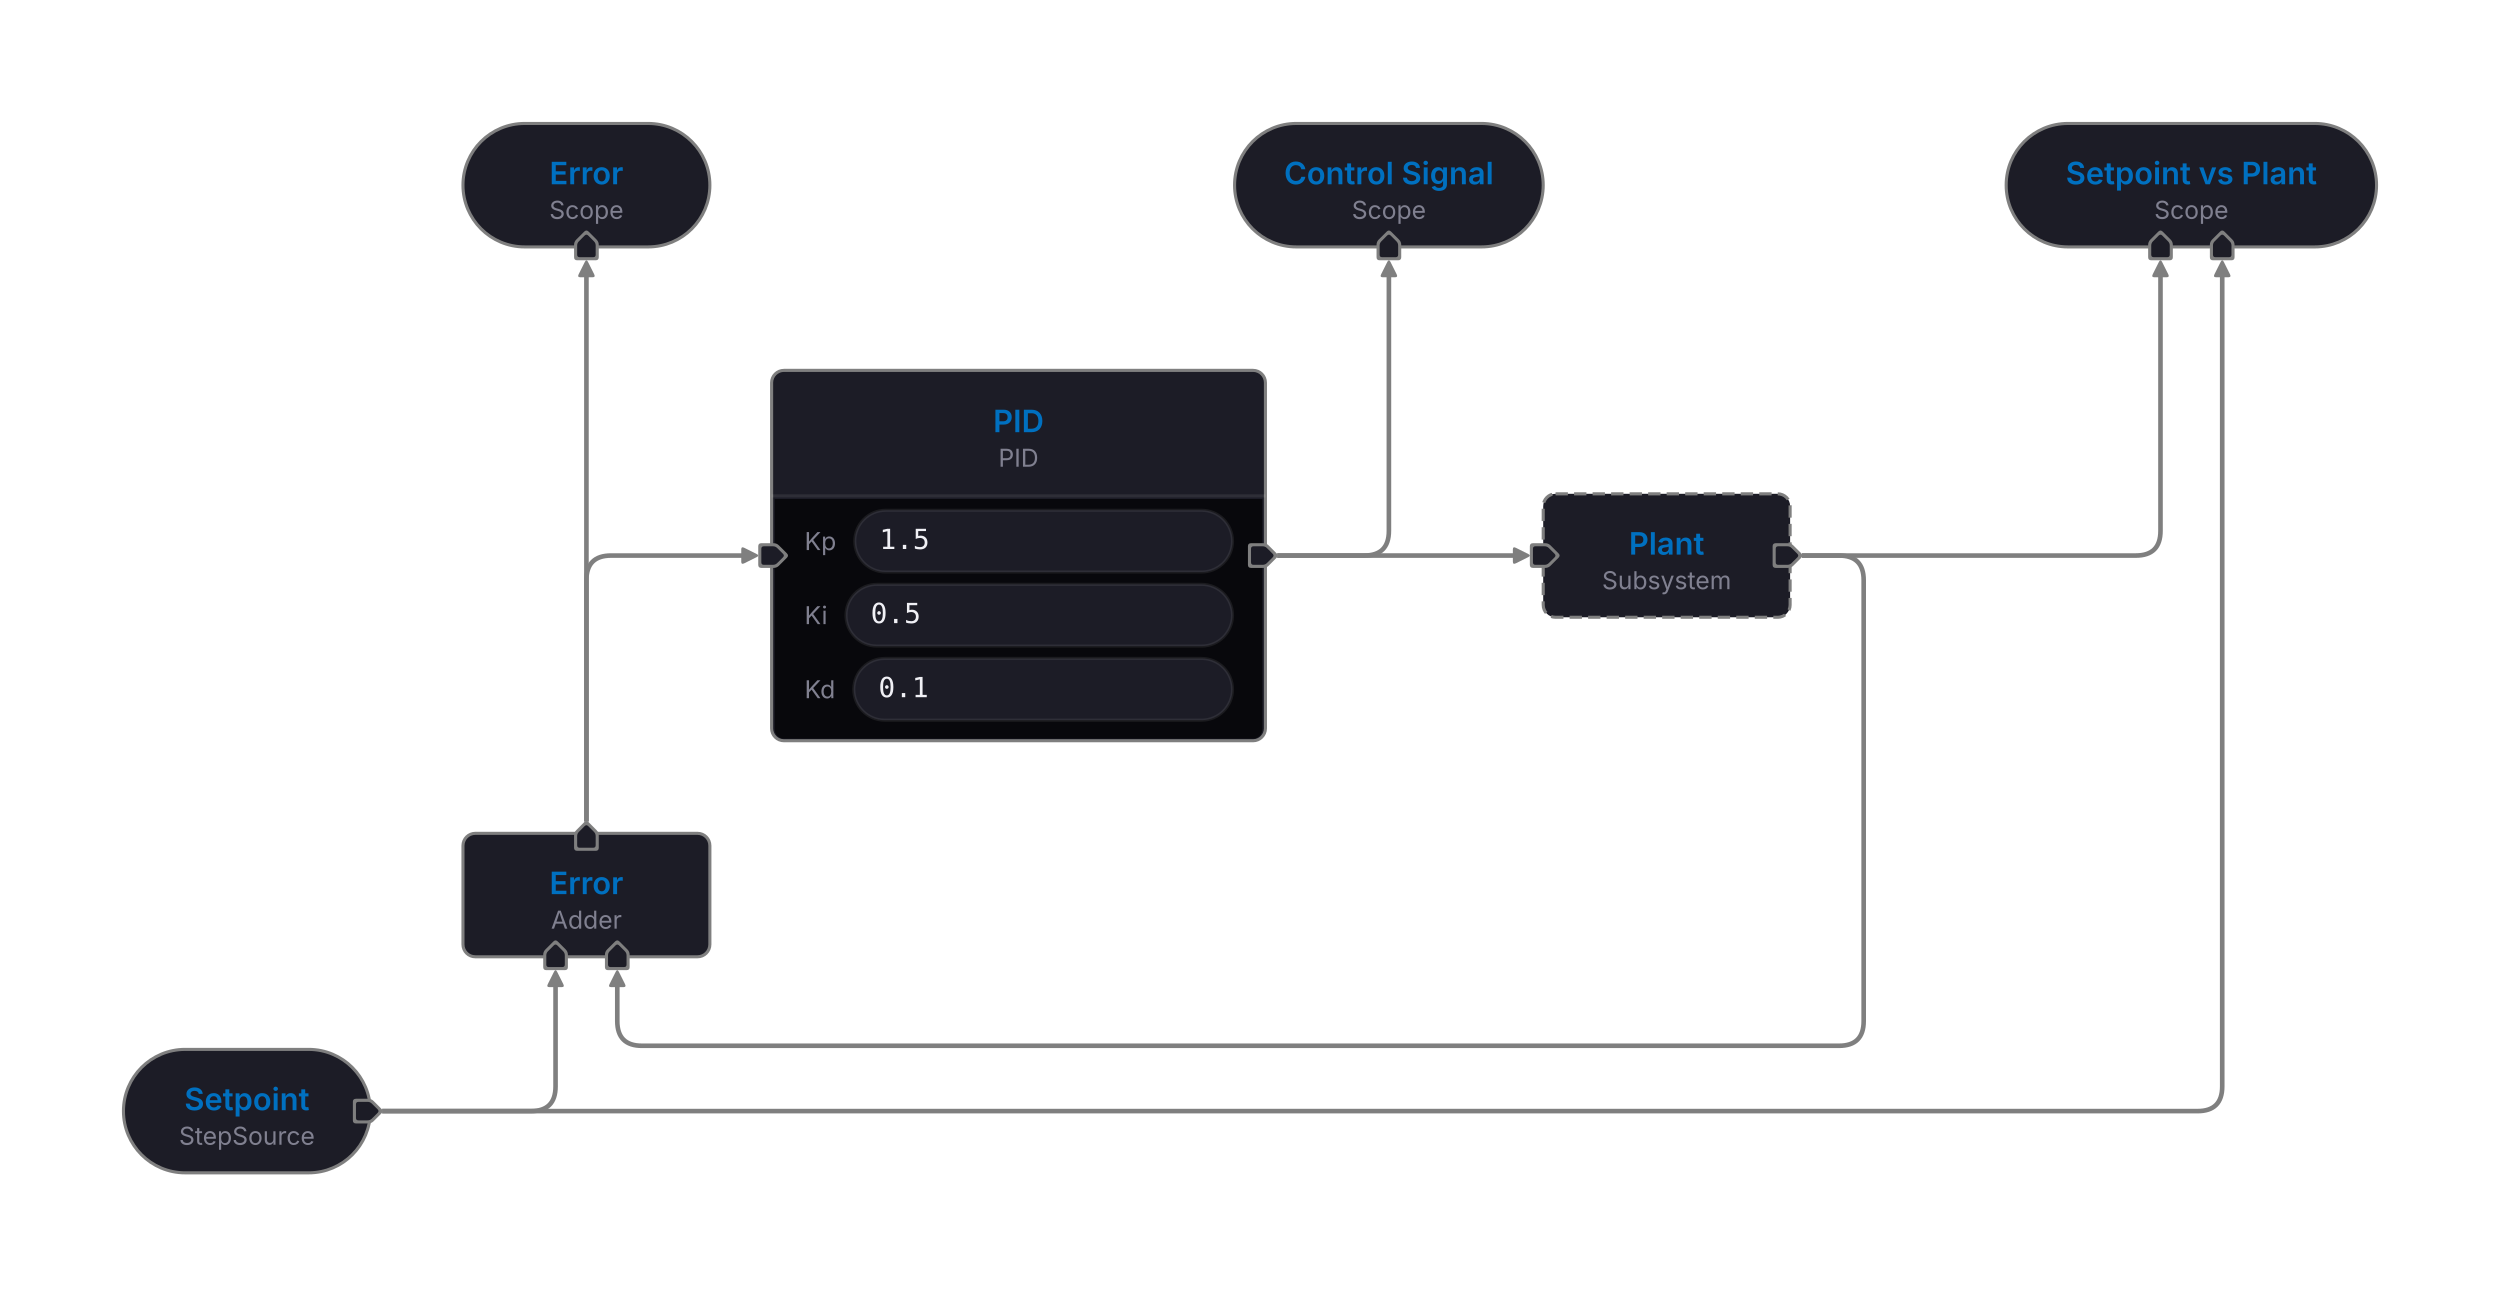
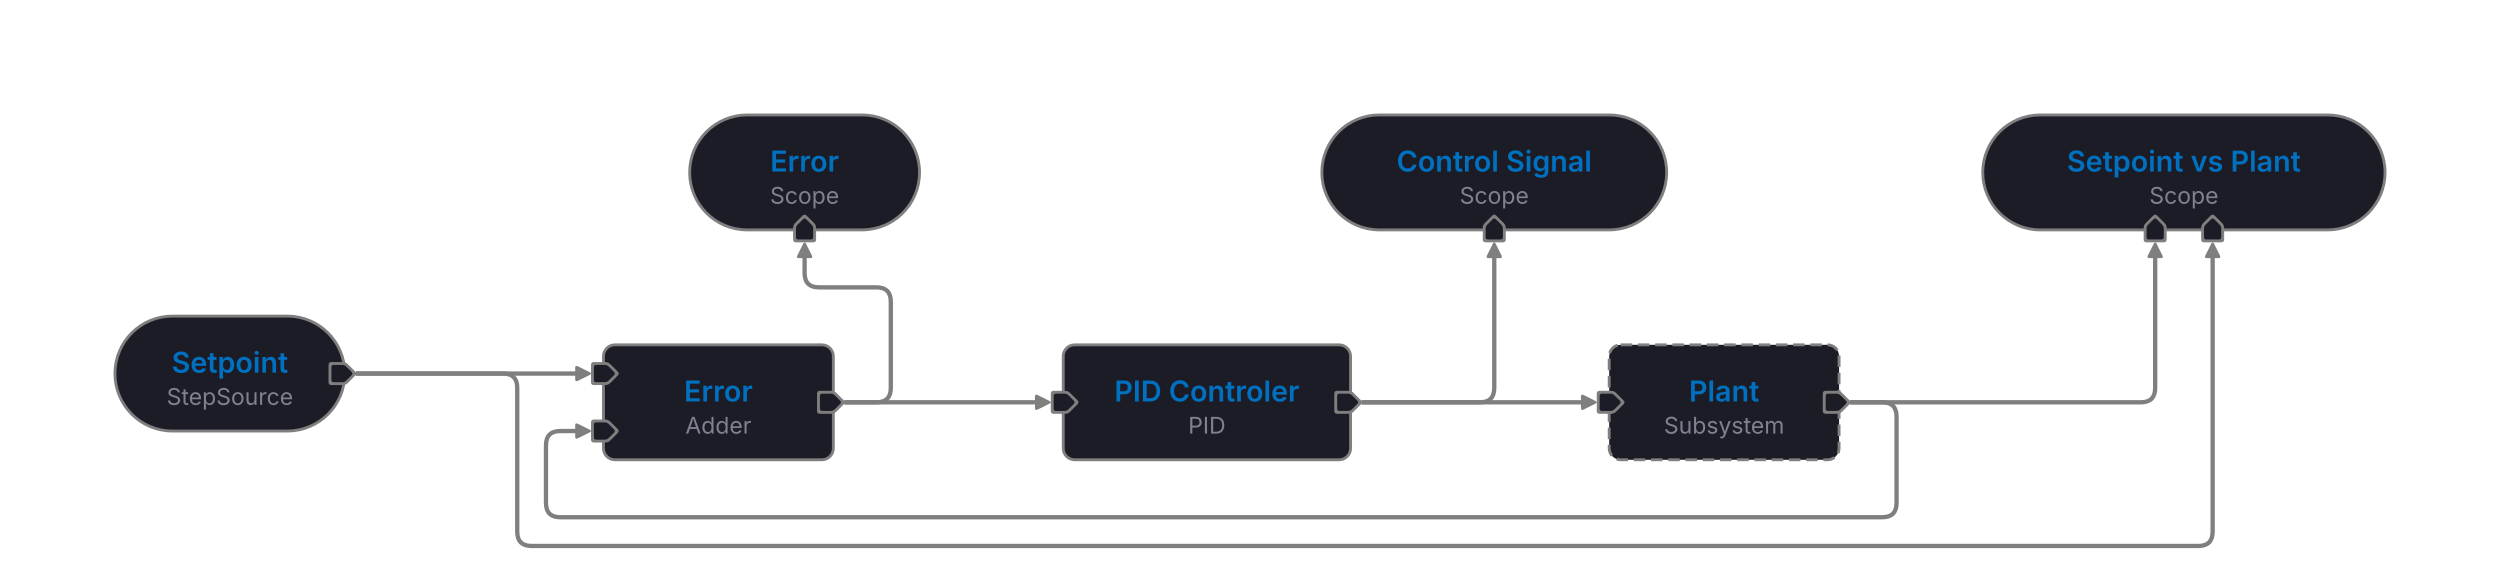
- <svg xmlns="http://www.w3.org/2000/svg" width="810" height="420" viewBox="630 120 810 420">
+ <svg xmlns="http://www.w3.org/2000/svg" width="870" height="200" viewBox="570 160 870 200">
  <g class="edges">
    <g class="edge">
-       <path d="M753.833 480L773.833 480L 802,480Q 810,480 810,472L810 458.833L810 438.833" fill="none" stroke="#7F7F7F" stroke-width="1.5" />
-       <g transform="translate(810, 438.8333) rotate(-90) translate(5, 0)">
+       <path d="M 693.833 290 L 696.917 290 Q 700 290 703.083 290 L 755 290 Q 760 290 765 290 L 771.167 290" fill="none" stroke="#7F7F7F" stroke-width="1.5" />
+       <g transform="translate(771.1667, 290) rotate(0.00002184896) translate(5, 0)">
        <path d="M -5 -2.5 L -1 -0.5 Q 0 0 -1 0.5 L -5 2.5 Q -6 3 -6 2 L -6 -2 Q -6 -3 -5 -2.5 Z" fill="#7F7F7F" />
      </g>
    </g>
    <g class="edge">
-       <path d="M820 386.167L820 366.167L 820,308Q 820,300 828,300L851.167 300L871.167 300" fill="none" stroke="#7F7F7F" stroke-width="1.5" />
-       <g transform="translate(871.1667, 300) rotate(0) translate(5, 0)">
+       <path d="M 863.833 300 L 866.917 300 Q 870 300 873.083 300 L 915 300 Q 920 300 925 300 L 931.167 300" fill="none" stroke="#7F7F7F" stroke-width="1.5" />
+       <g transform="translate(931.1667, 300) rotate(-0.0001238107) translate(5, 0)">
        <path d="M -5 -2.5 L -1 -0.5 Q 0 0 -1 0.5 L -5 2.5 Q -6 3 -6 2 L -6 -2 Q -6 -3 -5 -2.5 Z" fill="#7F7F7F" />
      </g>
    </g>
    <g class="edge">
-       <path d="M820 386.167L820 366.167L820 297.5L820 297.5L820 228.833L820 208.833" fill="none" stroke="#7F7F7F" stroke-width="1.5" />
-       <g transform="translate(820, 208.8333) rotate(-90) translate(5, 0)">
+       <path d="M 863.833 300 L 866.917 300 Q 870 300 873.083 300 L 875 300 Q 880 300 880 295 L 880 265 Q 880 260 875 260 L 855 260 Q 850 260 850 255 L 850 248.833" fill="none" stroke="#7F7F7F" stroke-width="1.5" />
+       <g transform="translate(850, 248.8334) rotate(-90.00023) translate(5, 0)">
        <path d="M -5 -2.5 L -1 -0.5 Q 0 0 -1 0.5 L -5 2.5 Q -6 3 -6 2 L -6 -2 Q -6 -3 -5 -2.5 Z" fill="#7F7F7F" />
      </g>
    </g>
    <g class="edge">
-       <path d="M1043.833 300L1063.833 300L1082.5 300L1082.5 300L1101.167 300L1121.167 300" fill="none" stroke="#7F7F7F" stroke-width="1.5" />
-       <g transform="translate(1121.167, 300) rotate(0) translate(5, 0)">
+       <path d="M 1043.833 300 L 1046.917 300 Q 1050 300 1053.083 300 L 1105 300 Q 1110 300 1115 300 L 1121.167 300" fill="none" stroke="#7F7F7F" stroke-width="1.5" />
+       <g transform="translate(1121.167, 300) rotate(-0.0001238121) translate(5, 0)">
        <path d="M -5 -2.5 L -1 -0.5 Q 0 0 -1 0.5 L -5 2.5 Q -6 3 -6 2 L -6 -2 Q -6 -3 -5 -2.5 Z" fill="#7F7F7F" />
      </g>
    </g>
    <g class="edge">
-       <path d="M1213.833 300L 1225.833,300Q 1233.833,300 1233.833,308L 1233.833,450.833Q 1233.833,458.833 1225.833,458.833L 838,458.833Q 830,458.833 830,450.833L830 438.833" fill="none" stroke="#7F7F7F" stroke-width="1.5" />
-       <g transform="translate(830, 438.8333) rotate(-90) translate(5, 0)">
+       <path d="M 1213.833 300 L 1216.917 300 Q 1220 300 1223.083 300 L 1225 300 Q 1230 300 1230 305 L 1230 335 Q 1230 340 1225 340 L 765 340 Q 760 340 760 335 L 760 315 Q 760 310 765 310 L 771.167 310" fill="none" stroke="#7F7F7F" stroke-width="1.5" />
+       <g transform="translate(771.1667, 310) rotate(0.00009467884) translate(5, 0)">
        <path d="M -5 -2.5 L -1 -0.5 Q 0 0 -1 0.5 L -5 2.5 Q -6 3 -6 2 L -6 -2 Q -6 -3 -5 -2.5 Z" fill="#7F7F7F" />
      </g>
    </g>
    <g class="edge">
-       <path d="M1043.833 300L1063.833 300L 1072,300Q 1080,300 1080,292L1080 228.833L1080 208.833" fill="none" stroke="#7F7F7F" stroke-width="1.5" />
-       <g transform="translate(1080, 208.8333) rotate(-90) translate(5, 0)">
+       <path d="M 1043.833 300 L 1046.917 300 Q 1050 300 1053.083 300 L 1085 300 Q 1090 300 1090 295 L 1090 265 Q 1090 260 1090 255 L 1090 248.833" fill="none" stroke="#7F7F7F" stroke-width="1.5" />
+       <g transform="translate(1090, 248.8334) rotate(-90.00016) translate(5, 0)">
        <path d="M -5 -2.5 L -1 -0.5 Q 0 0 -1 0.5 L -5 2.5 Q -6 3 -6 2 L -6 -2 Q -6 -3 -5 -2.5 Z" fill="#7F7F7F" />
      </g>
    </g>
    <g class="edge">
-       <path d="M1213.833 300L1233.833 300L 1322,300Q 1330,300 1330,292L1330 228.833L1330 208.833" fill="none" stroke="#7F7F7F" stroke-width="1.5" />
-       <g transform="translate(1330, 208.8333) rotate(-90) translate(5, 0)">
+       <path d="M 1213.833 300 L 1216.917 300 Q 1220 300 1223.083 300 L 1315 300 Q 1320 300 1320 295 L 1320 265 Q 1320 260 1320 255 L 1320 248.833" fill="none" stroke="#7F7F7F" stroke-width="1.5" />
+       <g transform="translate(1320, 248.8334) rotate(-89.99998) translate(5, 0)">
        <path d="M -5 -2.5 L -1 -0.5 Q 0 0 -1 0.5 L -5 2.5 Q -6 3 -6 2 L -6 -2 Q -6 -3 -5 -2.5 Z" fill="#7F7F7F" />
      </g>
    </g>
    <g class="edge">
-       <path d="M753.833 480L773.833 480L 1342,480Q 1350,480 1350,472L1350 228.833L1350 208.833" fill="none" stroke="#7F7F7F" stroke-width="1.5" />
-       <g transform="translate(1350, 208.8333) rotate(-90) translate(5, 0)">
+       <path d="M 693.833 290 L 696.917 290 Q 700 290 703.083 290 L 745 290 Q 750 290 750 295 L 750 345 Q 750 350 755 350 L 1335 350 Q 1340 350 1340 345 L 1340 265 Q 1340 260 1340 255 L 1340 248.833" fill="none" stroke="#7F7F7F" stroke-width="1.5" />
+       <g transform="translate(1340, 248.8334) rotate(-89.99991) translate(5, 0)">
        <path d="M -5 -2.5 L -1 -0.5 Q 0 0 -1 0.5 L -5 2.5 Q -6 3 -6 2 L -6 -2 Q -6 -3 -5 -2.5 Z" fill="#7F7F7F" />
      </g>
    </g>
  </g>
  <g class="nodes">
    <g class="node" data-id="setpoint">
-       <rect x="670" y="460" width="80" height="40" rx="20" fill="#1c1c26" />
-       <rect x="670" y="460" width="80" height="40" rx="20" fill="none" stroke="#7F7F7F" stroke-width="1" />
-       <text x="710" y="476" text-anchor="middle" dominant-baseline="middle" fill="#0070C0" font-size="10" font-weight="600" font-family="system-ui, -apple-system, sans-serif">Setpoint</text>
-       <text x="710" y="488" text-anchor="middle" dominant-baseline="middle" fill="#808090" font-size="8" font-family="system-ui, -apple-system, sans-serif">StepSource</text>
-       <g transform="translate(744.33, 476.00)">
+       <rect x="610" y="270" width="80" height="40" rx="20" fill="#1c1c26" />
+       <rect x="610" y="270" width="80" height="40" rx="20" fill="none" stroke="#7F7F7F" stroke-width="1" />
+       <text x="650" y="286" text-anchor="middle" dominant-baseline="middle" fill="#0070C0" font-size="10" font-weight="600" font-family="system-ui, -apple-system, sans-serif">Setpoint</text>
+       <text x="650" y="298" text-anchor="middle" dominant-baseline="middle" fill="#808090" font-size="8" font-family="system-ui, -apple-system, sans-serif">StepSource</text>
+       <g transform="translate(684.33, 286.00)">
        <path d="M 1.00 0.00 L 5.00 0.00 Q 6.00 0.00 6.71 0.71 L 9.29 3.29 Q 10.00 4.00 9.29 4.71 L 6.71 7.29 Q 6.00 8.00 5.00 8.00 L 1.00 8.00 Q 0.00 8.00 0.00 7.00 L 0.00 1.00 Q 0.00 0.00 1.00 0.00 Z" fill="#7F7F7F" />
        <path d="M 0.80 0.00 L 3.79 0.00 Q 4.59 0.00 5.15 0.57 L 7.02 2.43 Q 7.59 3.00 7.02 3.57 L 5.15 5.43 Q 4.59 6.00 3.79 6.00 L 0.80 6.00 Q 0.00 6.00 0.00 5.20 L 0.00 0.80 Q 0.00 0.00 0.80 0.00 Z" fill="#1c1c26" transform="translate(1, 1)" />
      </g>
    </g>
    <g class="node" data-id="error">
-       <rect x="780" y="390" width="80" height="40" rx="4" fill="#1c1c26" />
-       <rect x="780" y="390" width="80" height="40" rx="4" fill="none" stroke="#7F7F7F" stroke-width="1" />
-       <text x="820" y="406" text-anchor="middle" dominant-baseline="middle" fill="#0070C0" font-size="10" font-weight="600" font-family="system-ui, -apple-system, sans-serif">Error</text>
-       <text x="820" y="418" text-anchor="middle" dominant-baseline="middle" fill="#808090" font-size="8" font-family="system-ui, -apple-system, sans-serif">Adder</text>
-       <g transform="translate(806.00, 424.33)">
-         <path d="M 4.71 0.71 L 7.29 3.29 Q 8.00 4.00 8.00 5.00 L 8.00 9.00 Q 8.00 10.00 7.00 10.00 L 1.00 10.00 Q 0.00 10.00 0.00 9.00 L 0.00 5.00 Q 0.00 4.00 0.71 3.29 L 3.29 0.71 Q 4.00 0.00 4.71 0.71 Z" fill="#7F7F7F" />
-         <path d="M 3.57 0.98 L 5.43 2.85 Q 6.00 3.41 6.00 4.21 L 6.00 7.20 Q 6.00 8.00 5.20 8.00 L 0.80 8.00 Q 0.00 8.00 0.00 7.20 L 0.00 4.21 Q 0.00 3.41 0.57 2.85 L 2.43 0.98 Q 3.00 0.41 3.57 0.98 Z" fill="#1c1c26" transform="translate(1, 1)" />
+       <rect x="780" y="280" width="80" height="40" rx="4" fill="#1c1c26" />
+       <rect x="780" y="280" width="80" height="40" rx="4" fill="none" stroke="#7F7F7F" stroke-width="1" />
+       <text x="820" y="296" text-anchor="middle" dominant-baseline="middle" fill="#0070C0" font-size="10" font-weight="600" font-family="system-ui, -apple-system, sans-serif">Error</text>
+       <text x="820" y="308" text-anchor="middle" dominant-baseline="middle" fill="#808090" font-size="8" font-family="system-ui, -apple-system, sans-serif">Adder</text>
+       <g transform="translate(775.67, 286.00)">
+         <path d="M 1.00 0.00 L 5.00 0.00 Q 6.00 0.00 6.71 0.71 L 9.29 3.29 Q 10.00 4.00 9.29 4.71 L 6.71 7.29 Q 6.00 8.00 5.00 8.00 L 1.00 8.00 Q 0.00 8.00 0.00 7.00 L 0.00 1.00 Q 0.00 0.00 1.00 0.00 Z" fill="#7F7F7F" />
+         <path d="M 0.80 0.00 L 3.79 0.00 Q 4.59 0.00 5.15 0.57 L 7.02 2.43 Q 7.59 3.00 7.02 3.57 L 5.15 5.43 Q 4.59 6.00 3.79 6.00 L 0.80 6.00 Q 0.00 6.00 0.00 5.20 L 0.00 0.80 Q 0.00 0.00 0.80 0.00 Z" fill="#1c1c26" transform="translate(1, 1)" />
      </g>
-       <g transform="translate(826.00, 424.33)">
-         <path d="M 4.71 0.71 L 7.29 3.29 Q 8.00 4.00 8.00 5.00 L 8.00 9.00 Q 8.00 10.00 7.00 10.00 L 1.00 10.00 Q 0.00 10.00 0.00 9.00 L 0.00 5.00 Q 0.00 4.00 0.71 3.29 L 3.29 0.71 Q 4.00 0.00 4.71 0.71 Z" fill="#7F7F7F" />
-         <path d="M 3.57 0.98 L 5.43 2.85 Q 6.00 3.41 6.00 4.21 L 6.00 7.20 Q 6.00 8.00 5.20 8.00 L 0.80 8.00 Q 0.00 8.00 0.00 7.20 L 0.00 4.21 Q 0.00 3.41 0.57 2.85 L 2.43 0.98 Q 3.00 0.41 3.57 0.98 Z" fill="#1c1c26" transform="translate(1, 1)" />
+       <g transform="translate(775.67, 306.00)">
+         <path d="M 1.00 0.00 L 5.00 0.00 Q 6.00 0.00 6.71 0.71 L 9.29 3.29 Q 10.00 4.00 9.29 4.71 L 6.71 7.29 Q 6.00 8.00 5.00 8.00 L 1.00 8.00 Q 0.00 8.00 0.00 7.00 L 0.00 1.00 Q 0.00 0.00 1.00 0.00 Z" fill="#7F7F7F" />
+         <path d="M 0.80 0.00 L 3.79 0.00 Q 4.59 0.00 5.15 0.57 L 7.02 2.43 Q 7.59 3.00 7.02 3.57 L 5.15 5.43 Q 4.59 6.00 3.79 6.00 L 0.80 6.00 Q 0.00 6.00 0.00 5.20 L 0.00 0.80 Q 0.00 0.00 0.80 0.00 Z" fill="#1c1c26" transform="translate(1, 1)" />
      </g>
-       <g transform="translate(816.00, 385.67)">
-         <path d="M 4.71 0.71 L 7.29 3.29 Q 8.00 4.00 8.00 5.00 L 8.00 9.00 Q 8.00 10.00 7.00 10.00 L 1.00 10.00 Q 0.00 10.00 0.00 9.00 L 0.00 5.00 Q 0.00 4.00 0.71 3.29 L 3.29 0.71 Q 4.00 0.00 4.71 0.71 Z" fill="#7F7F7F" />
-         <path d="M 3.57 0.98 L 5.43 2.85 Q 6.00 3.41 6.00 4.21 L 6.00 7.20 Q 6.00 8.00 5.20 8.00 L 0.80 8.00 Q 0.00 8.00 0.00 7.20 L 0.00 4.21 Q 0.00 3.41 0.57 2.85 L 2.43 0.98 Q 3.00 0.41 3.57 0.98 Z" fill="#1c1c26" transform="translate(1, 1)" />
+       <g transform="translate(854.33, 296.00)">
+         <path d="M 1.00 0.00 L 5.00 0.00 Q 6.00 0.00 6.71 0.71 L 9.29 3.29 Q 10.00 4.00 9.29 4.71 L 6.71 7.29 Q 6.00 8.00 5.00 8.00 L 1.00 8.00 Q 0.00 8.00 0.00 7.00 L 0.00 1.00 Q 0.00 0.00 1.00 0.00 Z" fill="#7F7F7F" />
+         <path d="M 0.80 0.00 L 3.79 0.00 Q 4.59 0.00 5.15 0.57 L 7.02 2.43 Q 7.59 3.00 7.02 3.57 L 5.15 5.43 Q 4.59 6.00 3.79 6.00 L 0.80 6.00 Q 0.00 6.00 0.00 5.20 L 0.00 0.80 Q 0.00 0.00 0.80 0.00 Z" fill="#1c1c26" transform="translate(1, 1)" />
      </g>
    </g>
    <g class="node" data-id="pid">
-       <rect x="880" y="240" width="160" height="120" rx="4" fill="#1c1c26" />
-       <rect x="880" y="240" width="160" height="120" rx="4" fill="none" stroke="#7F7F7F" stroke-width="1" />
-       <text x="960" y="256.333" text-anchor="middle" dominant-baseline="middle" fill="#0070C0" font-size="10" font-weight="600" font-family="system-ui, -apple-system, sans-serif">PID</text>
-       <text x="960" y="268.333" text-anchor="middle" dominant-baseline="middle" fill="#808090" font-size="8" font-family="system-ui, -apple-system, sans-serif">PID</text>
-       <line x1="880" y1="280.667" x2="1040" y2="280.667" stroke="rgba(255, 255, 255, 0.08)" stroke-width="1" />
-       <path d="M881,281.667 h158 v74.667 a3,3 0 0 1 -3,3 h-152 a3,3 0 0 1 -3,-3 v-74.667 z" fill="#08080c" />
-       <text x="890.667" y="295.333" dominant-baseline="middle" fill="#808090" font-size="8" font-family="system-ui, -apple-system, sans-serif">Kp</text>
-       <rect x="906.948" y="285.333" width="122.385" height="20" rx="10" fill="#1c1c26" stroke="rgba(255, 255, 255, 0.08)" stroke-width="1" />
-       <text x="914.948" y="295.333" dominant-baseline="middle" fill="#f0f0f5" font-size="9" font-family="ui-monospace, monospace">1.5</text>
-       <text x="890.667" y="319.333" dominant-baseline="middle" fill="#808090" font-size="8" font-family="system-ui, -apple-system, sans-serif">Ki</text>
-       <rect x="904.104" y="309.333" width="125.229" height="20" rx="10" fill="#1c1c26" stroke="rgba(255, 255, 255, 0.08)" stroke-width="1" />
-       <text x="912.104" y="319.333" dominant-baseline="middle" fill="#f0f0f5" font-size="9" font-family="ui-monospace, monospace">0.5</text>
-       <text x="890.667" y="343.333" dominant-baseline="middle" fill="#808090" font-size="8" font-family="system-ui, -apple-system, sans-serif">Kd</text>
-       <rect x="906.625" y="333.333" width="122.708" height="20" rx="10" fill="#1c1c26" stroke="rgba(255, 255, 255, 0.08)" stroke-width="1" />
-       <text x="914.625" y="343.333" dominant-baseline="middle" fill="#f0f0f5" font-size="9" font-family="ui-monospace, monospace">0.1</text>
-       <g transform="translate(875.67, 296.00)">
+       <rect x="940" y="280" width="100" height="40" rx="4" fill="#1c1c26" />
+       <rect x="940" y="280" width="100" height="40" rx="4" fill="none" stroke="#7F7F7F" stroke-width="1" />
+       <text x="990" y="296" text-anchor="middle" dominant-baseline="middle" fill="#0070C0" font-size="10" font-weight="600" font-family="system-ui, -apple-system, sans-serif">PID Controler</text>
+       <text x="990" y="308" text-anchor="middle" dominant-baseline="middle" fill="#808090" font-size="8" font-family="system-ui, -apple-system, sans-serif">PID</text>
+       <g transform="translate(935.67, 296.00)">
        <path d="M 1.00 0.00 L 5.00 0.00 Q 6.00 0.00 6.71 0.71 L 9.29 3.29 Q 10.00 4.00 9.29 4.71 L 6.71 7.29 Q 6.00 8.00 5.00 8.00 L 1.00 8.00 Q 0.00 8.00 0.00 7.00 L 0.00 1.00 Q 0.00 0.00 1.00 0.00 Z" fill="#7F7F7F" />
        <path d="M 0.80 0.00 L 3.79 0.00 Q 4.59 0.00 5.15 0.57 L 7.02 2.43 Q 7.59 3.00 7.02 3.57 L 5.15 5.43 Q 4.59 6.00 3.79 6.00 L 0.80 6.00 Q 0.00 6.00 0.00 5.20 L 0.00 0.80 Q 0.00 0.00 0.80 0.00 Z" fill="#1c1c26" transform="translate(1, 1)" />
      </g>
      <g transform="translate(1034.33, 296.00)">
        <path d="M 1.00 0.00 L 5.00 0.00 Q 6.00 0.00 6.71 0.71 L 9.29 3.29 Q 10.00 4.00 9.29 4.71 L 6.71 7.29 Q 6.00 8.00 5.00 8.00 L 1.00 8.00 Q 0.00 8.00 0.00 7.00 L 0.00 1.00 Q 0.00 0.00 1.00 0.00 Z" fill="#7F7F7F" />
        <path d="M 0.80 0.00 L 3.79 0.00 Q 4.59 0.00 5.15 0.57 L 7.02 2.43 Q 7.59 3.00 7.02 3.57 L 5.15 5.43 Q 4.59 6.00 3.79 6.00 L 0.80 6.00 Q 0.00 6.00 0.00 5.20 L 0.00 0.80 Q 0.00 0.00 0.80 0.00 Z" fill="#1c1c26" transform="translate(1, 1)" />
      </g>
    </g>
    <g class="node" data-id="scope">
-       <rect x="1280" y="160" width="120" height="40" rx="20" fill="#1c1c26" />
-       <rect x="1280" y="160" width="120" height="40" rx="20" fill="none" stroke="#7F7F7F" stroke-width="1" />
-       <text x="1340" y="176" text-anchor="middle" dominant-baseline="middle" fill="#0070C0" font-size="10" font-weight="600" font-family="system-ui, -apple-system, sans-serif">Setpoint vs Plant</text>
-       <text x="1340" y="188" text-anchor="middle" dominant-baseline="middle" fill="#808090" font-size="8" font-family="system-ui, -apple-system, sans-serif">Scope</text>
-       <g transform="translate(1326.00, 194.33)">
+       <rect x="1260" y="200" width="140" height="40" rx="20" fill="#1c1c26" />
+       <rect x="1260" y="200" width="140" height="40" rx="20" fill="none" stroke="#7F7F7F" stroke-width="1" />
+       <text x="1330" y="216" text-anchor="middle" dominant-baseline="middle" fill="#0070C0" font-size="10" font-weight="600" font-family="system-ui, -apple-system, sans-serif">Setpoint vs Plant</text>
+       <text x="1330" y="228" text-anchor="middle" dominant-baseline="middle" fill="#808090" font-size="8" font-family="system-ui, -apple-system, sans-serif">Scope</text>
+       <g transform="translate(1316.00, 234.33)">
        <path d="M 4.71 0.71 L 7.29 3.29 Q 8.00 4.00 8.00 5.00 L 8.00 9.00 Q 8.00 10.00 7.00 10.00 L 1.00 10.00 Q 0.00 10.00 0.00 9.00 L 0.00 5.00 Q 0.00 4.00 0.71 3.29 L 3.29 0.71 Q 4.00 0.00 4.71 0.71 Z" fill="#7F7F7F" />
        <path d="M 3.57 0.98 L 5.43 2.85 Q 6.00 3.41 6.00 4.21 L 6.00 7.20 Q 6.00 8.00 5.20 8.00 L 0.80 8.00 Q 0.00 8.00 0.00 7.20 L 0.00 4.21 Q 0.00 3.41 0.57 2.85 L 2.43 0.98 Q 3.00 0.41 3.57 0.98 Z" fill="#1c1c26" transform="translate(1, 1)" />
      </g>
-       <g transform="translate(1346.00, 194.33)">
+       <g transform="translate(1336.00, 234.33)">
        <path d="M 4.71 0.71 L 7.29 3.29 Q 8.00 4.00 8.00 5.00 L 8.00 9.00 Q 8.00 10.00 7.00 10.00 L 1.00 10.00 Q 0.00 10.00 0.00 9.00 L 0.00 5.00 Q 0.00 4.00 0.71 3.29 L 3.29 0.71 Q 4.00 0.00 4.71 0.71 Z" fill="#7F7F7F" />
        <path d="M 3.57 0.98 L 5.43 2.85 Q 6.00 3.41 6.00 4.21 L 6.00 7.20 Q 6.00 8.00 5.20 8.00 L 0.80 8.00 Q 0.00 8.00 0.00 7.20 L 0.00 4.21 Q 0.00 3.41 0.57 2.85 L 2.43 0.98 Q 3.00 0.41 3.57 0.98 Z" fill="#1c1c26" transform="translate(1, 1)" />
      </g>
    </g>
    <g class="node" data-id="98bd8eae-5636-43fa-bdd8-0eace540da0b">
-       <rect x="780" y="160" width="80" height="40" rx="20" fill="#1c1c26" />
-       <rect x="780" y="160" width="80" height="40" rx="20" fill="none" stroke="#7F7F7F" stroke-width="1" />
-       <text x="820" y="176" text-anchor="middle" dominant-baseline="middle" fill="#0070C0" font-size="10" font-weight="600" font-family="system-ui, -apple-system, sans-serif">Error</text>
-       <text x="820" y="188" text-anchor="middle" dominant-baseline="middle" fill="#808090" font-size="8" font-family="system-ui, -apple-system, sans-serif">Scope</text>
-       <g transform="translate(816.00, 194.33)">
+       <rect x="810" y="200" width="80" height="40" rx="20" fill="#1c1c26" />
+       <rect x="810" y="200" width="80" height="40" rx="20" fill="none" stroke="#7F7F7F" stroke-width="1" />
+       <text x="850" y="216" text-anchor="middle" dominant-baseline="middle" fill="#0070C0" font-size="10" font-weight="600" font-family="system-ui, -apple-system, sans-serif">Error</text>
+       <text x="850" y="228" text-anchor="middle" dominant-baseline="middle" fill="#808090" font-size="8" font-family="system-ui, -apple-system, sans-serif">Scope</text>
+       <g transform="translate(846.00, 234.33)">
        <path d="M 4.71 0.71 L 7.29 3.29 Q 8.00 4.00 8.00 5.00 L 8.00 9.00 Q 8.00 10.00 7.00 10.00 L 1.00 10.00 Q 0.00 10.00 0.00 9.00 L 0.00 5.00 Q 0.00 4.00 0.71 3.29 L 3.29 0.71 Q 4.00 0.00 4.71 0.71 Z" fill="#7F7F7F" />
        <path d="M 3.57 0.98 L 5.43 2.85 Q 6.00 3.41 6.00 4.21 L 6.00 7.20 Q 6.00 8.00 5.20 8.00 L 0.80 8.00 Q 0.00 8.00 0.00 7.20 L 0.00 4.21 Q 0.00 3.41 0.57 2.85 L 2.43 0.98 Q 3.00 0.41 3.57 0.98 Z" fill="#1c1c26" transform="translate(1, 1)" />
      </g>
    </g>
    <g class="node" data-id="367985a4-df42-46b1-97af-94302aaf3234">
      <rect x="1130" y="280" width="80" height="40" rx="4" fill="#1c1c26" />
      <rect x="1130" y="280" width="80" height="40" rx="4" fill="none" stroke="#7F7F7F" stroke-width="1" stroke-dasharray="4 2" />
      <text x="1170" y="296" text-anchor="middle" dominant-baseline="middle" fill="#0070C0" font-size="10" font-weight="600" font-family="system-ui, -apple-system, sans-serif">Plant</text>
      <text x="1170" y="308" text-anchor="middle" dominant-baseline="middle" fill="#808090" font-size="8" font-family="system-ui, -apple-system, sans-serif">Subsystem</text>
      <g transform="translate(1125.67, 296.00)">
        <path d="M 1.00 0.00 L 5.00 0.00 Q 6.00 0.00 6.71 0.71 L 9.29 3.29 Q 10.00 4.00 9.29 4.71 L 6.71 7.29 Q 6.00 8.00 5.00 8.00 L 1.00 8.00 Q 0.00 8.00 0.00 7.00 L 0.00 1.00 Q 0.00 0.00 1.00 0.00 Z" fill="#7F7F7F" />
        <path d="M 0.80 0.00 L 3.79 0.00 Q 4.59 0.00 5.15 0.57 L 7.02 2.43 Q 7.59 3.00 7.02 3.57 L 5.15 5.43 Q 4.59 6.00 3.79 6.00 L 0.80 6.00 Q 0.00 6.00 0.00 5.20 L 0.00 0.80 Q 0.00 0.00 0.80 0.00 Z" fill="#1c1c26" transform="translate(1, 1)" />
      </g>
      <g transform="translate(1204.33, 296.00)">
        <path d="M 1.00 0.00 L 5.00 0.00 Q 6.00 0.00 6.71 0.71 L 9.29 3.29 Q 10.00 4.00 9.29 4.71 L 6.71 7.29 Q 6.00 8.00 5.00 8.00 L 1.00 8.00 Q 0.00 8.00 0.00 7.00 L 0.00 1.00 Q 0.00 0.00 1.00 0.00 Z" fill="#7F7F7F" />
        <path d="M 0.80 0.00 L 3.79 0.00 Q 4.59 0.00 5.15 0.57 L 7.02 2.43 Q 7.59 3.00 7.02 3.57 L 5.15 5.43 Q 4.59 6.00 3.79 6.00 L 0.80 6.00 Q 0.00 6.00 0.00 5.20 L 0.00 0.80 Q 0.00 0.00 0.80 0.00 Z" fill="#1c1c26" transform="translate(1, 1)" />
      </g>
    </g>
    <g class="node" data-id="4674b251-a882-45b9-baf1-01db4d0f7a22">
-       <rect x="1030" y="160" width="100" height="40" rx="20" fill="#1c1c26" />
-       <rect x="1030" y="160" width="100" height="40" rx="20" fill="none" stroke="#7F7F7F" stroke-width="1" />
-       <text x="1080" y="176" text-anchor="middle" dominant-baseline="middle" fill="#0070C0" font-size="10" font-weight="600" font-family="system-ui, -apple-system, sans-serif">Control Signal</text>
-       <text x="1080" y="188" text-anchor="middle" dominant-baseline="middle" fill="#808090" font-size="8" font-family="system-ui, -apple-system, sans-serif">Scope</text>
-       <g transform="translate(1076.00, 194.33)">
+       <rect x="1030" y="200" width="120" height="40" rx="20" fill="#1c1c26" />
+       <rect x="1030" y="200" width="120" height="40" rx="20" fill="none" stroke="#7F7F7F" stroke-width="1" />
+       <text x="1090" y="216" text-anchor="middle" dominant-baseline="middle" fill="#0070C0" font-size="10" font-weight="600" font-family="system-ui, -apple-system, sans-serif">Control Signal</text>
+       <text x="1090" y="228" text-anchor="middle" dominant-baseline="middle" fill="#808090" font-size="8" font-family="system-ui, -apple-system, sans-serif">Scope</text>
+       <g transform="translate(1086.00, 234.33)">
        <path d="M 4.71 0.71 L 7.29 3.29 Q 8.00 4.00 8.00 5.00 L 8.00 9.00 Q 8.00 10.00 7.00 10.00 L 1.00 10.00 Q 0.00 10.00 0.00 9.00 L 0.00 5.00 Q 0.00 4.00 0.71 3.29 L 3.29 0.71 Q 4.00 0.00 4.71 0.71 Z" fill="#7F7F7F" />
        <path d="M 3.57 0.98 L 5.43 2.85 Q 6.00 3.41 6.00 4.21 L 6.00 7.20 Q 6.00 8.00 5.20 8.00 L 0.80 8.00 Q 0.00 8.00 0.00 7.20 L 0.00 4.21 Q 0.00 3.41 0.57 2.85 L 2.43 0.98 Q 3.00 0.41 3.57 0.98 Z" fill="#1c1c26" transform="translate(1, 1)" />
      </g>
    </g>
  </g>
</svg>
